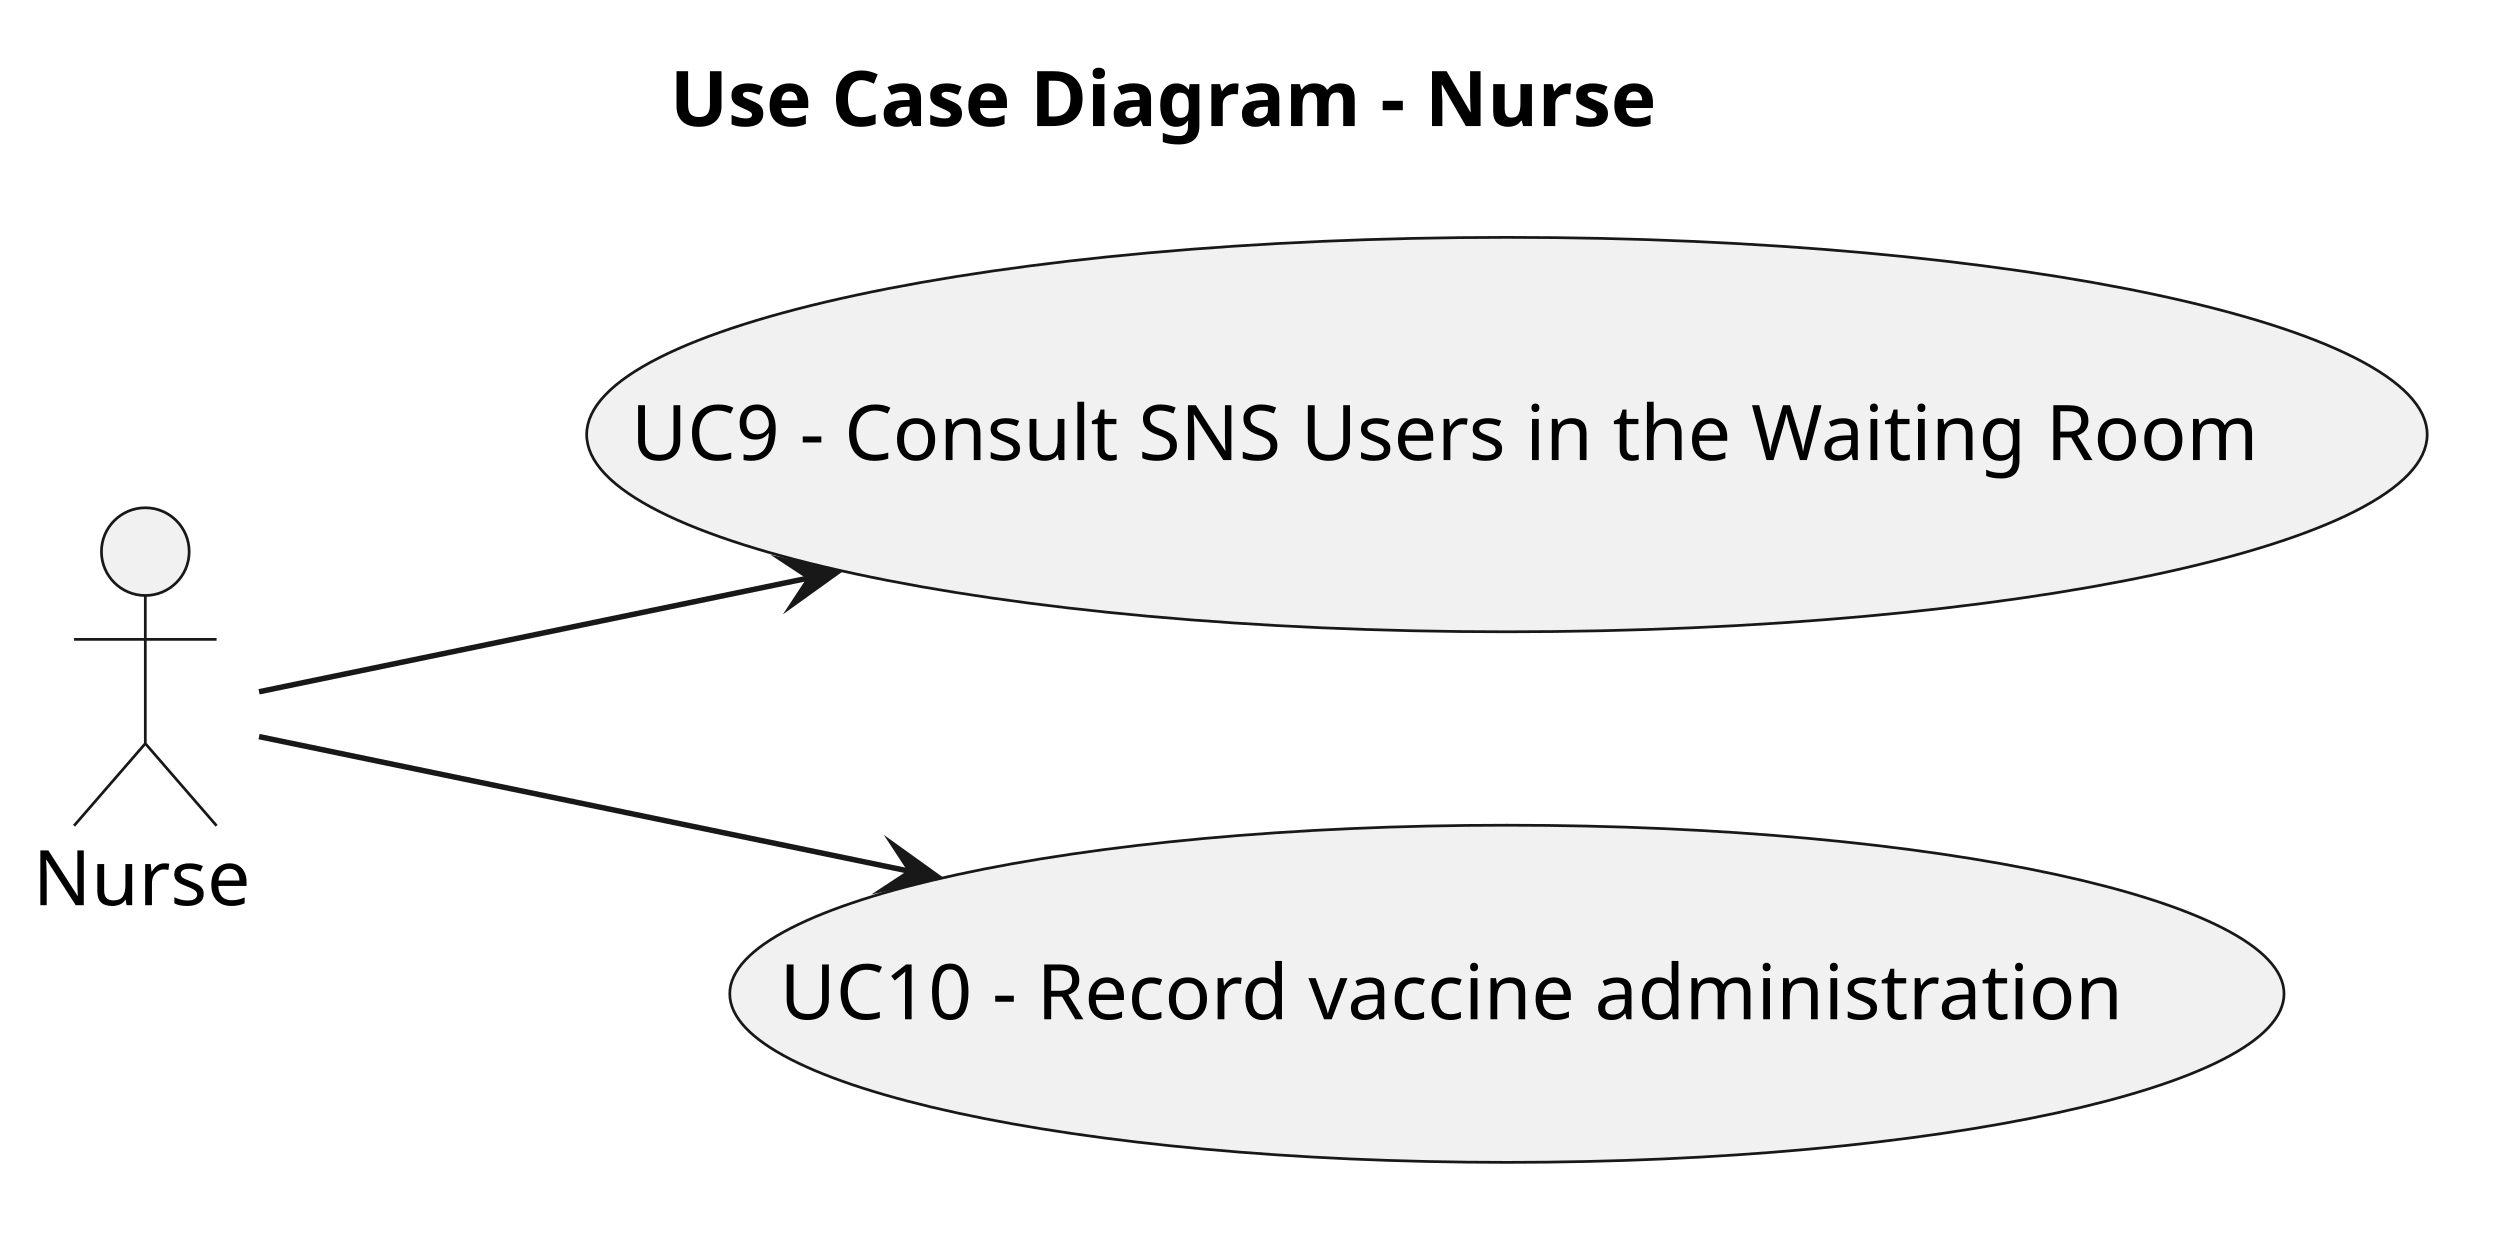
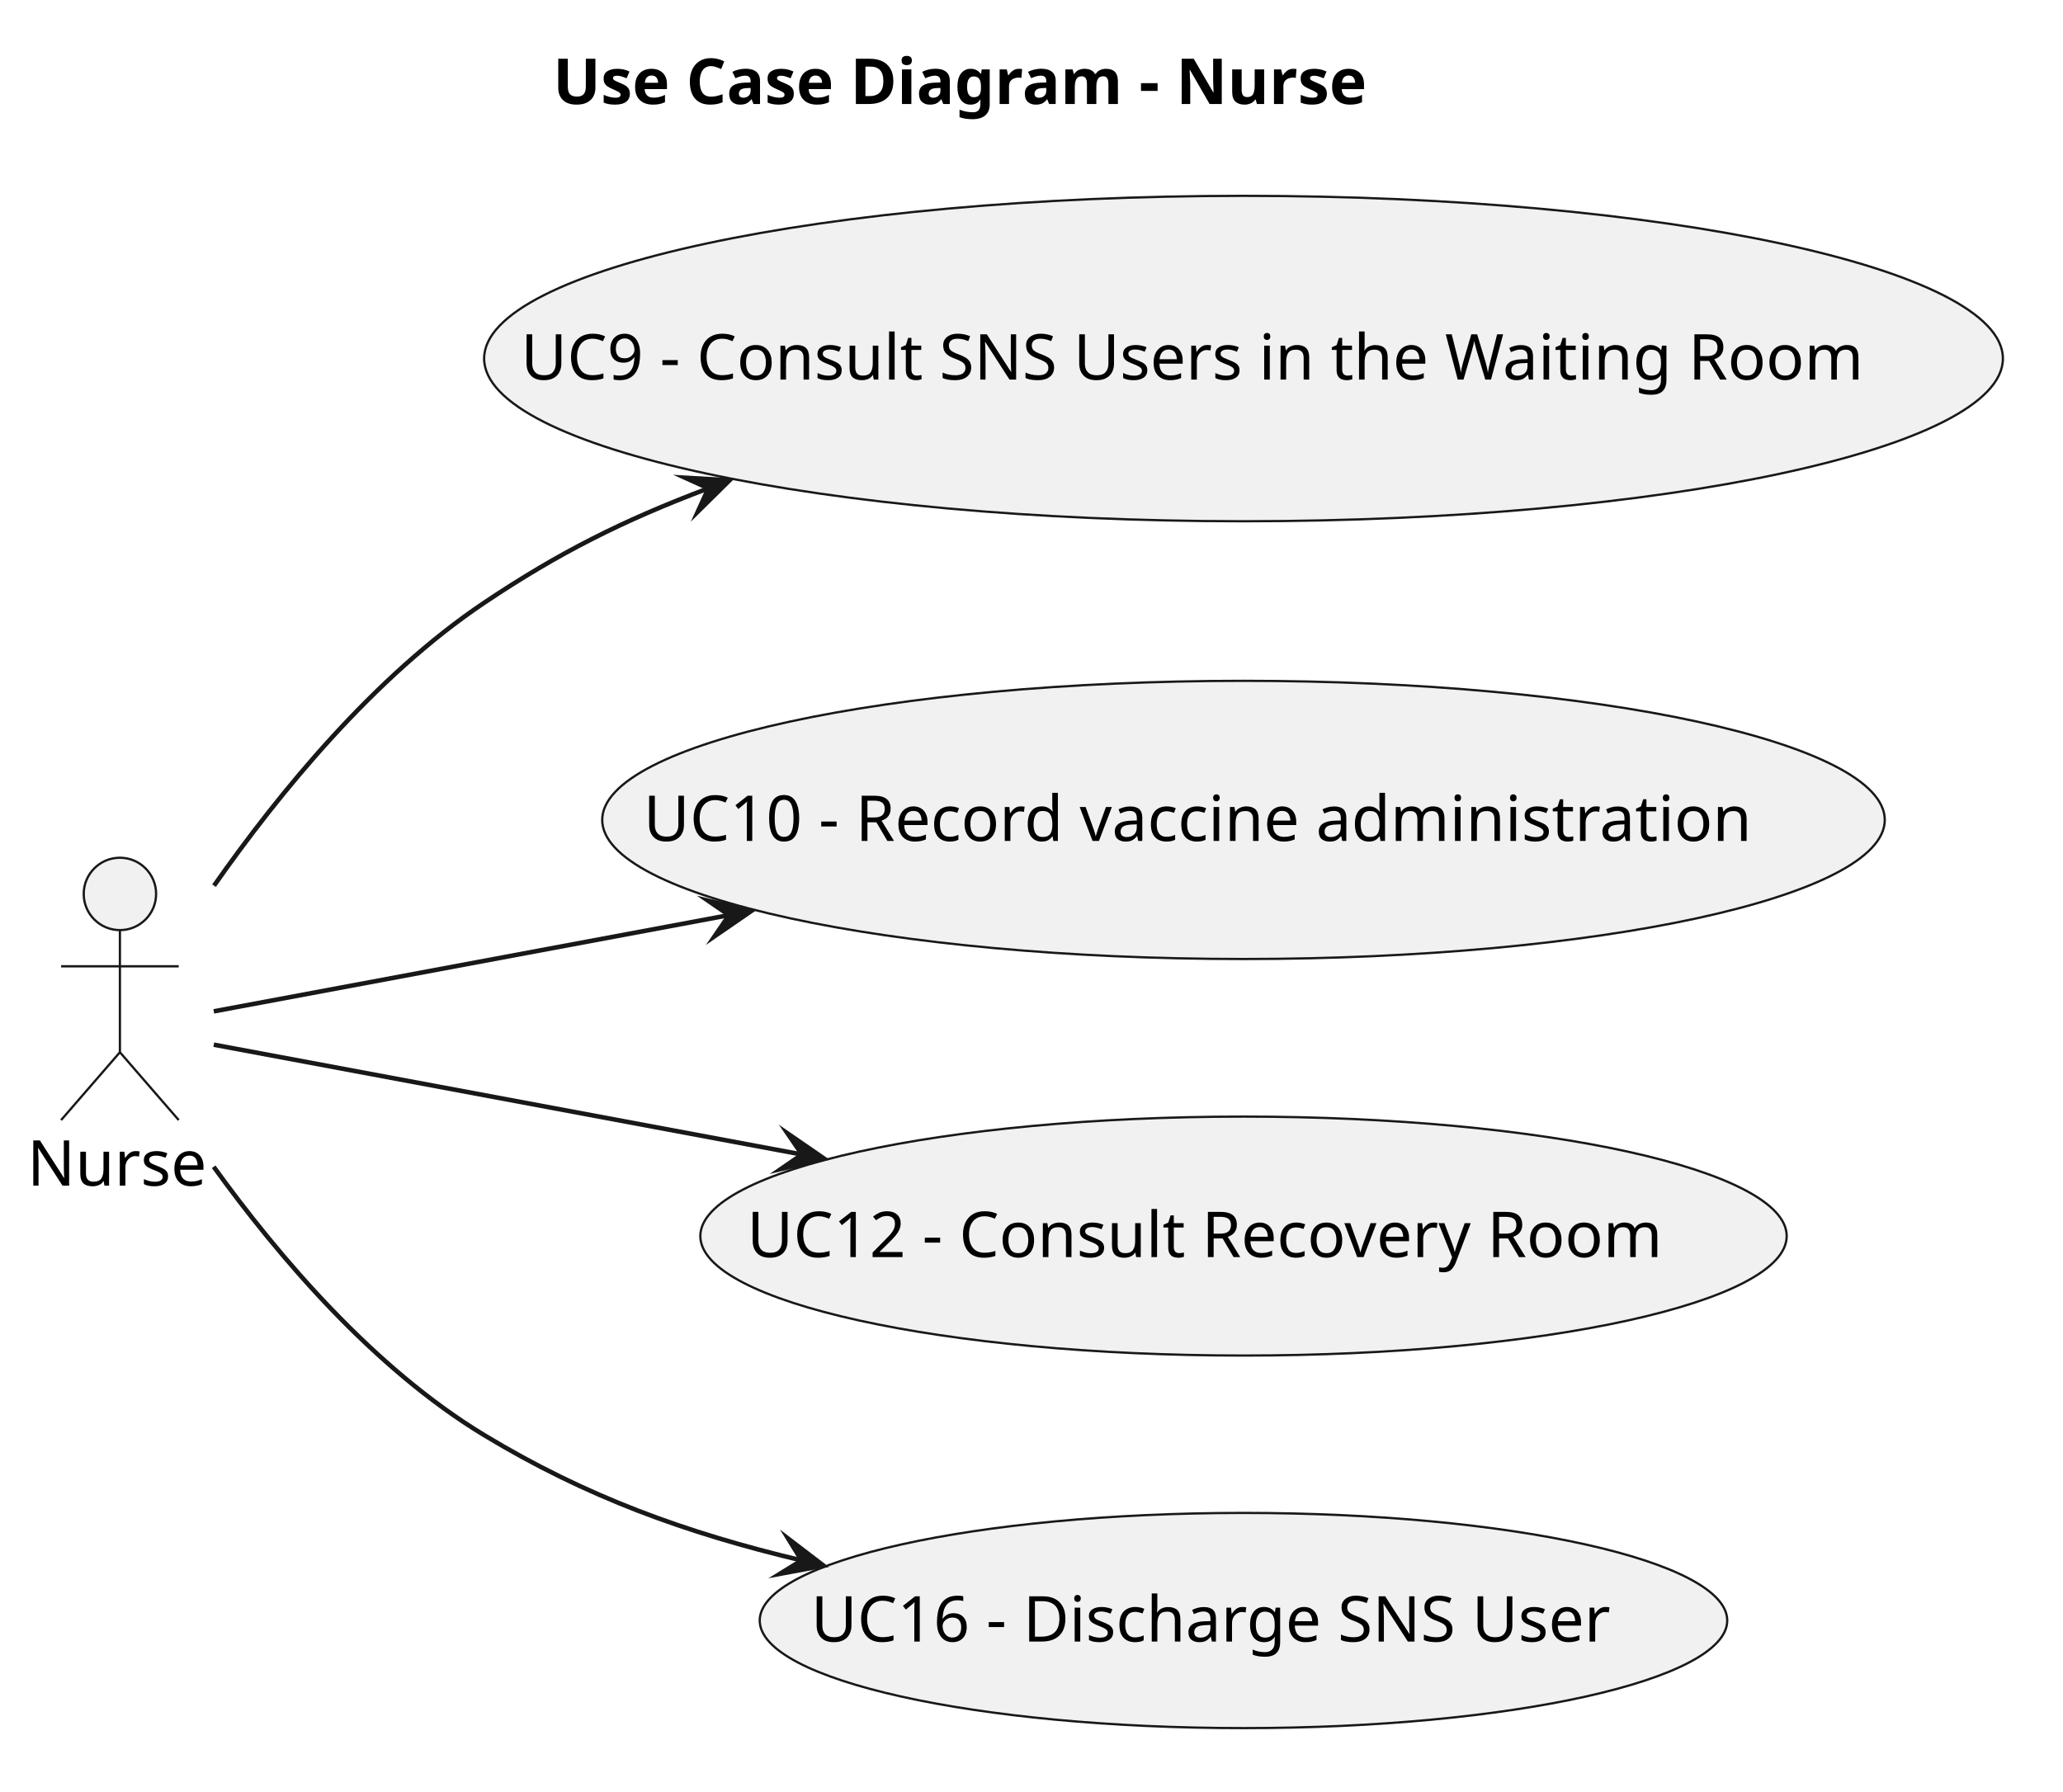
- <svg xmlns="http://www.w3.org/2000/svg" contentStyleType="text/css" data-diagram-type="DESCRIPTION" height="226px" preserveAspectRatio="none" style="width:456px;height:226px;background:#FFFFFF;" version="1.1" viewBox="0 0 456 226" width="456px" zoomAndPan="magnify">
+ <svg xmlns="http://www.w3.org/2000/svg" contentStyleType="text/css" data-diagram-type="DESCRIPTION" height="396px" preserveAspectRatio="none" style="width:456px;height:396px;background:#FFFFFF;" version="1.1" viewBox="0 0 456 396" width="456px" zoomAndPan="magnify">
  <defs />
  <g>
    <g class="title" data-source-line="1">
      <text fill="#000000" font-family="sans-serif" font-size="14" font-weight="700" lengthAdjust="spacing" textLength="205.297" x="122.209" y="22.995">Use Case Diagram - Nurse</text>
    </g>
    <g class="entity" data-qualified-name="Nurse" data-source-line="4" id="ent0001">
-       <ellipse cx="26.504" cy="100.617" fill="#F1F1F1" rx="8" ry="8" style="stroke:#181818;stroke-width:0.5;" />
-       <path d="M26.504,108.617 L26.504,135.617 M13.504,116.617 L39.504,116.617 M26.504,135.617 L13.504,150.617 M26.504,135.617 L39.504,150.617" fill="none" style="stroke:#181818;stroke-width:0.5;" />
-       <text fill="#000000" font-family="sans-serif" font-size="14" lengthAdjust="spacing" textLength="41.009" x="6" y="165.112">Nurse</text>
+       <ellipse cx="26.504" cy="197.627" fill="#F1F1F1" rx="8" ry="8" style="stroke:#181818;stroke-width:0.5;" />
+       <path d="M26.504,205.627 L26.504,232.627 M13.504,213.627 L39.504,213.627 M26.504,232.627 L13.504,247.627 M26.504,232.627 L39.504,247.627" fill="none" style="stroke:#181818;stroke-width:0.5;" />
+       <text fill="#000000" font-family="sans-serif" font-size="14" lengthAdjust="spacing" textLength="41.009" x="6" y="262.122">Nurse</text>
    </g>
-     <g class="entity" data-qualified-name="UC9" data-source-line="7" id="ent0002">
+     <g class="entity" data-qualified-name="UC9" data-source-line="6" id="ent0002">
      <ellipse cx="274.863" cy="79.267" fill="#F1F1F1" rx="167.853" ry="35.971" style="stroke:#181818;stroke-width:0.5;" />
      <text fill="#000000" font-family="sans-serif" font-size="14" lengthAdjust="spacing" textLength="319.478" x="115.124" y="83.916">UC9 - Consult SNS Users in the Waiting Room</text>
    </g>
-     <g class="entity" data-qualified-name="UC10" data-source-line="8" id="ent0003">
+     <g class="entity" data-qualified-name="UC10" data-source-line="7" id="ent0003">
      <ellipse cx="274.858" cy="181.266" fill="#F1F1F1" rx="141.748" ry="30.75" style="stroke:#181818;stroke-width:0.5;" />
      <text fill="#000000" font-family="sans-serif" font-size="14" lengthAdjust="spacing" textLength="265.262" x="142.227" y="185.915">UC10 - Record vaccine administration</text>
    </g>
-     <g class="link" data-entity-1="ent0001" data-entity-2="ent0002" data-link-type="dependency" data-source-line="10" id="lnk4">
-       <path d="M47.25,126.177 C70.71,121.327 106.954,113.82 147.794,105.37" fill="none" id="Nurse-to-UC9" style="stroke:#181818;stroke-width:1;" />
-       <polygon fill="#181818" points="152.69,104.357,143.066,102.263,147.794,105.37,144.687,110.097,152.69,104.357" style="stroke:#181818;stroke-width:1;stroke-linejoin:miter;stroke-miterlimit:10;" />
+     <g class="entity" data-qualified-name="UC12" data-source-line="8" id="ent0004">
+       <ellipse cx="274.863" cy="273.269" fill="#F1F1F1" rx="120.063" ry="26.413" style="stroke:#181818;stroke-width:0.5;" />
+       <text fill="#000000" font-family="sans-serif" font-size="14" lengthAdjust="spacing" textLength="219.488" x="165.119" y="277.918">UC12 - Consult Recovery Room</text>
    </g>
-     <g class="link" data-entity-1="ent0001" data-entity-2="ent0003" data-link-type="dependency" data-source-line="11" id="lnk5">
-       <path d="M47.25,134.357 C74.25,139.947 119.764,149.363 166.194,158.974" fill="none" id="Nurse-to-UC10" style="stroke:#181818;stroke-width:1;" />
-       <polygon fill="#181818" points="171.09,159.987,163.088,154.246,166.194,158.974,161.466,162.08,171.09,159.987" style="stroke:#181818;stroke-width:1;stroke-linejoin:miter;stroke-miterlimit:10;" />
+     <g class="entity" data-qualified-name="UC16" data-source-line="9" id="ent0005">
+       <ellipse cx="274.856" cy="358.262" fill="#F1F1F1" rx="106.926" ry="23.785" style="stroke:#181818;stroke-width:0.5;" />
+       <text fill="#000000" font-family="sans-serif" font-size="14" lengthAdjust="spacing" textLength="191.215" x="179.249" y="362.911">UC16 - Discharge SNS User</text>
+     </g>
+     <g class="link" data-entity-1="ent0001" data-entity-2="ent0002" data-link-type="dependency" data-source-line="12" id="lnk6">
+       <path d="M47.31,195.797 C61.63,175.357 82.69,149.587 107.01,133.267 C123.44,122.247 137.611,115.1 156.581,107.95" fill="none" id="Nurse-to-UC9" style="stroke:#181818;stroke-width:1;" />
+       <polygon fill="#181818" points="161.26,106.187,151.428,105.618,156.581,107.95,154.249,113.104,161.26,106.187" style="stroke:#181818;stroke-width:1;stroke-linejoin:miter;stroke-miterlimit:10;" />
+     </g>
+     <g class="link" data-entity-1="ent0001" data-entity-2="ent0003" data-link-type="dependency" data-source-line="13" id="lnk7">
+       <path d="M47.25,223.587 C73.28,218.727 116.155,210.714 161.155,202.314" fill="none" id="Nurse-to-UC10" style="stroke:#181818;stroke-width:1;" />
+       <polygon fill="#181818" points="166.07,201.397,156.489,199.116,161.155,202.314,157.957,206.98,166.07,201.397" style="stroke:#181818;stroke-width:1;stroke-linejoin:miter;stroke-miterlimit:10;" />
+     </g>
+     <g class="link" data-entity-1="ent0001" data-entity-2="ent0004" data-link-type="dependency" data-source-line="14" id="lnk8">
+       <path d="M47.25,230.957 C76.42,236.407 127.995,246.039 177.275,255.239" fill="none" id="Nurse-to-UC12" style="stroke:#181818;stroke-width:1;" />
+       <polygon fill="#181818" points="182.19,256.157,174.077,250.573,177.275,255.239,172.609,258.437,182.19,256.157" style="stroke:#181818;stroke-width:1;stroke-linejoin:miter;stroke-miterlimit:10;" />
+     </g>
+     <g class="link" data-entity-1="ent0001" data-entity-2="ent0005" data-link-type="dependency" data-source-line="15" id="lnk9">
+       <path d="M47.23,257.947 C61.52,277.747 82.57,302.487 107.01,317.267 C129.6,330.937 151.646,338.899 177.186,344.979" fill="none" id="Nurse-to-UC16" style="stroke:#181818;stroke-width:1;" />
+       <polygon fill="#181818" points="182.05,346.137,174.221,340.161,177.186,344.979,172.368,347.944,182.05,346.137" style="stroke:#181818;stroke-width:1;stroke-linejoin:miter;stroke-miterlimit:10;" />
    </g>
  </g>
</svg>
